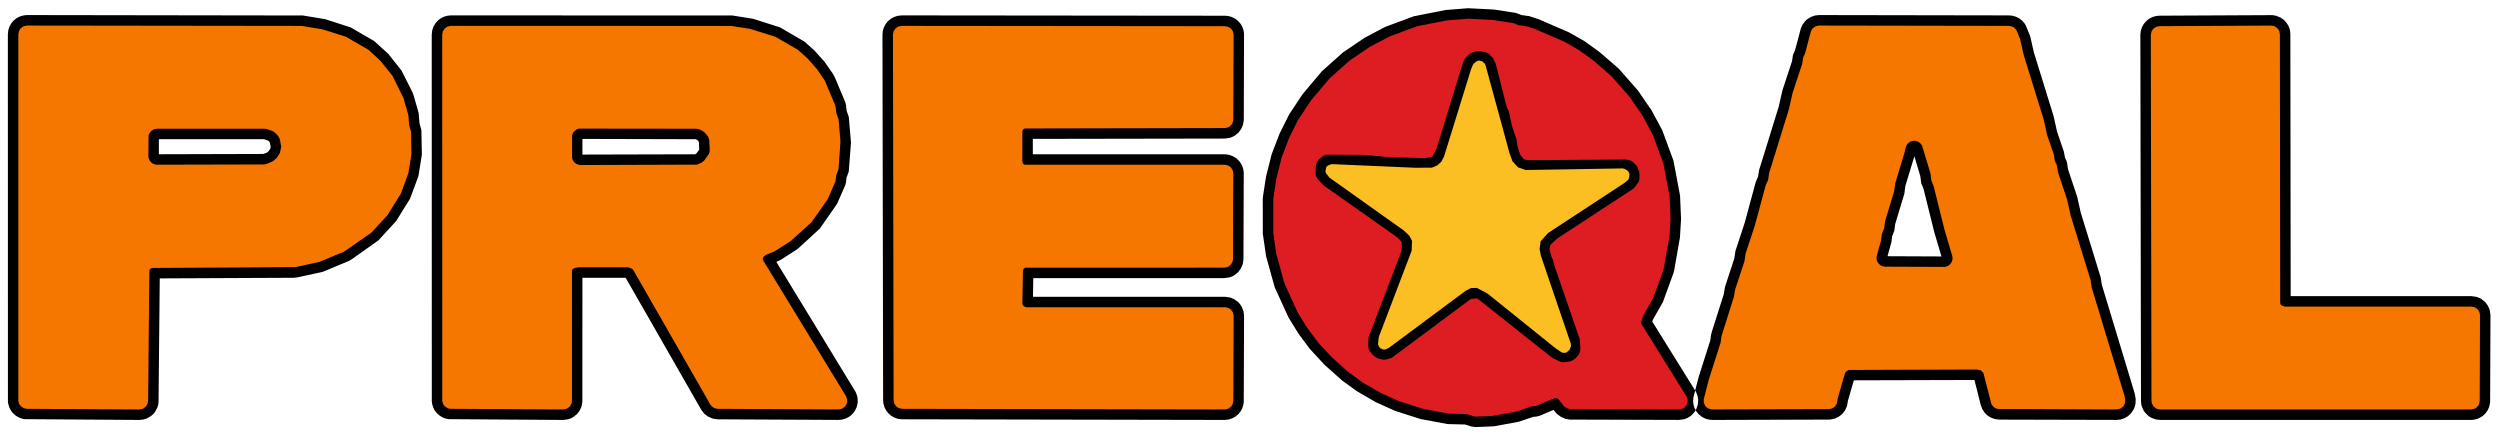
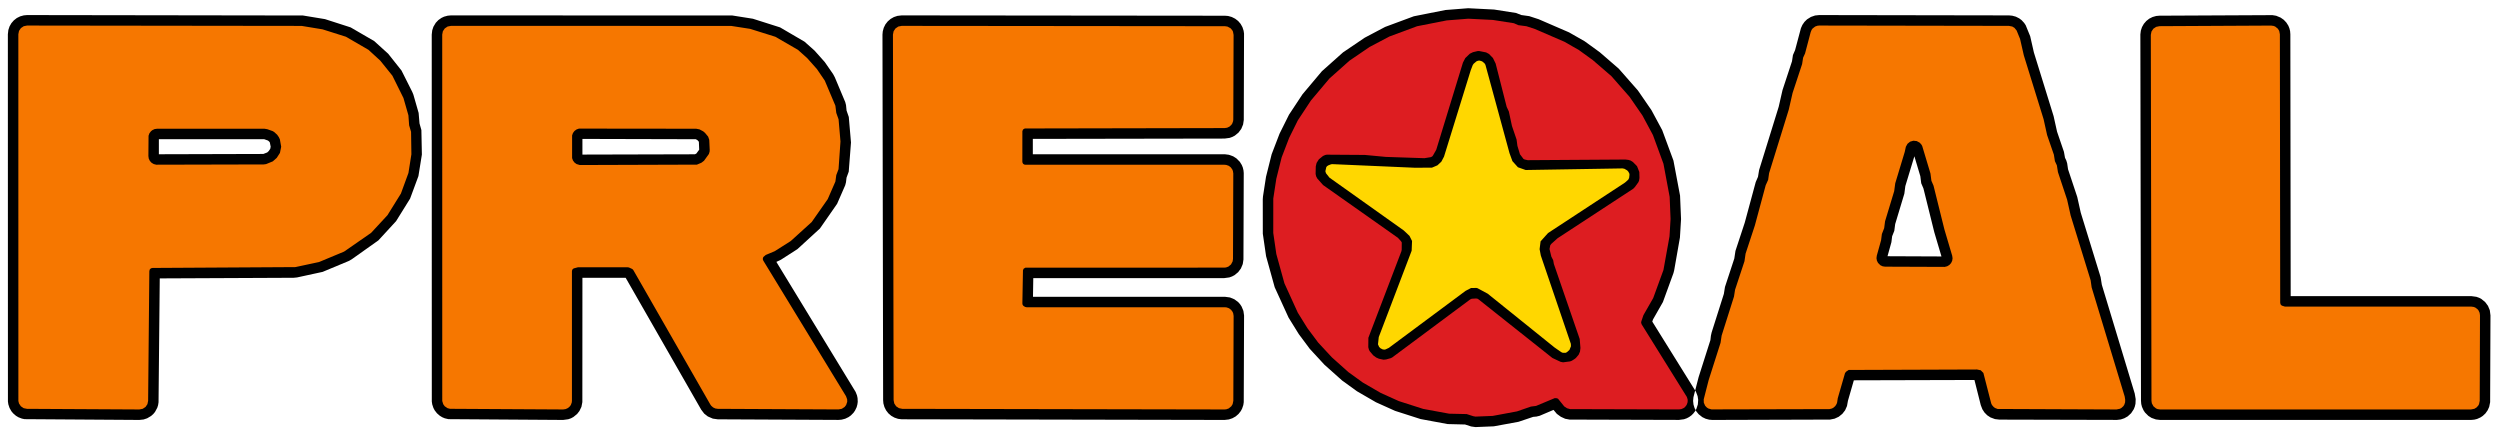
<svg xmlns="http://www.w3.org/2000/svg" viewBox="0 0 7632 1328">
  <path fill="#000000" fill-rule="evenodd" d="M24.2,1225.7L25.5,1234.5L29.1,1245.3L34.7,1255.3L40.0,1261.7L48.6,1269.2L56.2,1273.8L66.8,1277.9L75.0,1279.6L425.3,1282.0L438.3,1280.6L449.2,1277.0L461.2,1269.9L467.9,1264.0L473.2,1257.6L480.1,1244.8L482.6,1236.9L484.0,1228.1L487.7,849.9L896.4,848.0L906.7,847.0L984.9,830.0L1064.3,796.9L1073.7,791.6L1155.2,733.8L1209.2,675.1L1251.9,606.4L1277.4,537.5L1287.9,471.9L1286.4,397.0L1280.7,376.8L1278.0,344.8L1262.0,289.0L1258.5,280.5L1225.7,215.3L1185.1,164.1L1142.4,125.4L1070.4,83.6L992.2,58.4L924.8,47.3L82.6,46.0L72.7,46.9L61.7,49.9L51.4,55.0L42.3,62.1L34.8,70.7L29.1,80.7L25.5,91.6L24.0,104.6L24.2,1225.7ZM485.0,425.0L806.6,425.0L818.2,429.1L822.3,432.7L823.8,435.1L826.3,447.8L825.0,454.4L820.3,461.2L815.8,465.4L803.9,470.0L485.0,470.9L485.0,425.0ZM1318.2,1225.7L1319.5,1234.5L1323.1,1245.3L1327.0,1252.7L1334.0,1261.7L1342.6,1269.2L1350.2,1273.8L1357.8,1277.0L1369.0,1279.6L1719.1,1282.0L1734.7,1279.9L1743.1,1277.0L1750.5,1273.0L1761.8,1263.8L1768.9,1254.7L1775.0,1242.0L1777.8,1227.6L1778.0,848.0L1910.0,848.0L2140.6,1250.6L2149.8,1262.7L2160.9,1271.4L2176.2,1278.0L2191.2,1280.1L2559.7,1281.9L2569.4,1281.1L2580.4,1278.2L2590.5,1273.3L2597.6,1268.2L2605.5,1260.2L2610.2,1253.4L2615.1,1243.3L2617.4,1234.8L2618.5,1226.7L2618.0,1215.4L2616.2,1206.9L2612.0,1196.4L2370.1,799.5L2384.1,792.8L2434.4,760.5L2503.0,697.7L2555.5,622.2L2580.3,565.5L2582.6,556.6L2584.3,542.3L2591.0,524.1L2597.9,435.0L2591.2,357.1L2584.4,337.5L2582.7,320.7L2580.4,311.8L2548.5,235.9L2543.1,225.9L2517.8,189.4L2486.7,154.5L2456.0,127.2L2381.4,83.6L2298.4,57.2L2235.7,47.3L1376.6,47.0L1366.7,47.9L1355.6,50.9L1347.6,54.7L1338.2,61.3L1330.3,69.6L1323.1,81.7L1319.5,92.6L1318.0,105.6L1318.2,1225.7ZM1778.0,424.1L2124.0,425.0L2128.9,427.6L2133.5,432.7L2134.5,457.0L2125.8,468.8L2121.4,471.0L1778.0,471.9L1778.0,424.1ZM2696.0,1221.6L2696.8,1231.4L2699.9,1242.5L2705.0,1252.7L2712.0,1261.8L2720.7,1269.3L2730.6,1274.9L2741.5,1278.6L2752.8,1280.0L3738.4,1282.0L3751.4,1280.5L3762.2,1276.9L3772.2,1271.3L3780.9,1263.8L3788.0,1254.8L3791.9,1247.4L3795.6,1236.6L3796.9,1227.8L3797.9,963.2L3795.9,949.2L3790.3,935.7L3785.7,928.7L3779.8,922.1L3768.4,913.7L3754.9,908.1L3739.4,906.0L3153.5,906.0L3154.4,849.0L3737.5,849.0L3753.0,846.9L3761.3,843.9L3768.7,840.0L3779.9,830.8L3788.3,819.5L3793.9,806.1L3796.0,792.2L3796.9,528.2L3796.1,519.9L3794.0,511.2L3790.8,503.5L3784.7,493.7L3774.4,483.4L3764.6,477.2L3751.4,472.5L3740.0,471.0L3153.0,471.0L3153.0,424.0L3738.6,423.0L3754.0,420.9L3762.3,417.9L3769.7,414.0L3780.9,404.8L3789.3,393.5L3794.9,380.1L3797.0,366.2L3797.8,102.6L3796.5,93.8L3792.9,82.8L3787.3,72.8L3779.8,64.1L3770.7,57.1L3760.4,51.9L3749.3,48.8L3739.4,48.0L2752.6,47.0L2739.7,48.5L2728.8,52.1L2718.8,57.8L2710.1,65.3L2703.0,74.4L2697.9,84.7L2694.9,95.8L2694.0,105.7L2696.0,1221.6ZM3855.7,599.2L3855.0,608.0L3855.1,713.4L3865.1,782.1L3891.4,877.0L3933.7,969.5L3965.0,1020.0L3998.6,1065.1L4043.4,1113.6L4097.3,1161.7L4142.7,1194.5L4200.5,1228.0L4258.9,1254.3L4336.8,1279.3L4419.5,1294.6L4472.5,1295.9L4491.0,1301.9L4504.2,1303.8L4560.4,1301.5L4636.0,1287.6L4680.5,1272.6L4690.5,1271.7L4700.3,1269.3L4742.6,1251.3L4752.7,1263.4L4764.9,1272.3L4778.1,1278.4L4791.5,1280.9L5125.5,1281.9L5140.8,1279.9L5149.1,1277.0L5156.4,1273.2L5163.5,1268.1L5169.4,1262.3L5174.7,1255.4L5178.7,1248.2L5183.2,1234.5L5184.2,1220.6L5182.5,1209.4L5177.4,1196.0L5044.1,981.8L5046.3,975.2L5076.5,922.2L5108.7,833.8L5110.9,825.3L5128.5,725.2L5131.9,668.9L5128.9,597.3L5108.7,490.2L5074.4,397.3L5041.5,336.2L5000.2,276.2L4941.7,209.6L4883.7,159.4L4837.5,125.9L4790.0,98.8L4697.3,58.7L4668.5,49.3L4644.3,45.9L4628.2,39.6L4561.0,29.1L4481.9,25.1L4412.2,30.6L4316.1,49.7L4228.5,82.2L4166.2,115.1L4100.0,159.9L4035.5,217.4L3976.3,287.8L3935.1,350.1L3906.2,408.1L3882.1,470.9L3864.9,539.6L3855.7,599.2ZM5169.7,1212.7L5168.7,1223.9L5169.9,1235.1L5173.2,1245.8L5178.5,1255.8L5185.6,1264.5L5196.8,1273.4L5206.9,1278.3L5217.8,1281.2L5227.4,1282.0L5586.7,1280.9L5600.7,1278.1L5613.2,1272.3L5624.3,1263.4L5632.7,1252.6L5638.5,1239.5L5641.4,1223.5L5659.4,1161.0L6027.6,1160.0L6046.9,1236.8L6051.8,1249.4L6058.3,1259.4L6066.6,1267.8L6076.5,1274.3L6090.2,1279.4L6103.6,1281.0L6462.9,1281.9L6474.4,1280.5L6485.3,1276.8L6495.4,1271.1L6505.9,1261.5L6514.0,1249.2L6517.1,1241.4L6519.2,1232.7L6519.8,1218.5L6516.9,1201.4L6416.5,869.5L6412.8,846.2L6352.1,649.1L6341.4,601.2L6313.3,516.7L6310.7,498.8L6308.1,490.1L6304.0,481.5L6300.8,463.5L6279.8,402.0L6269.2,354.4L6209.0,160.0L6197.8,110.7L6184.0,76.9L6179.3,69.9L6171.5,61.5L6164.3,56.1L6154.0,50.9L6142.9,47.9L6133.0,47.0L5553.5,46.0L5541.1,47.3L5528.4,51.7L5516.5,59.1L5508.7,66.8L5502.4,75.9L5497.9,85.9L5480.0,153.1L5473.5,168.0L5470.6,187.1L5441.6,275.2L5430.0,326.0L5370.2,519.1L5366.8,539.8L5359.9,555.7L5326.4,679.6L5298.0,765.9L5294.5,789.2L5266.0,876.0L5262.6,897.2L5225.3,1014.8L5223.1,1024.5L5221.5,1038.3L5185.5,1151.4L5169.7,1212.7ZM5762.2,782.2L5774.1,739.3L5776.3,721.3L5782.9,704.7L5785.6,684.1L5813.6,591.2L5816.6,568.1L5844.2,477.1L5862.4,538.0L5865.1,559.4L5871.9,575.4L5905.0,708.9L5926.9,782.9L5762.2,782.2ZM6592.3,47.9L6582.4,48.8L6571.4,51.9L6561.2,57.0L6552.2,64.1L6544.7,72.8L6539.1,82.7L6535.5,93.6L6534.1,105.0L6536.0,1223.5L6536.8,1233.4L6539.0,1242.0L6543.7,1252.5L6548.3,1259.4L6558.6,1269.7L6568.3,1275.8L6581.6,1280.5L6594.5,1282.0L7543.5,1282.0L7553.4,1281.1L7562.0,1279.0L7572.4,1274.3L7579.4,1269.7L7587.7,1261.9L7594.3,1252.5L7599.0,1242.1L7601.9,1227.8L7602.9,962.8L7600.9,947.2L7595.3,933.7L7586.9,922.4L7575.7,913.1L7568.3,909.1L7559.9,906.1L7544.4,904.0L6993.0,904.0L6992.0,104.6L6991.2,94.7L6989.0,86.1L6985.8,78.3L6979.6,68.6L6971.7,60.3L6962.2,53.7L6948.7,48.1L6937.3,46.2L6592.3,47.9Z" />
  <path fill="#F67700" fill-rule="evenodd" d="M56.1,1224.1L58.0,1231.7L63.7,1240.3L72.3,1246.1L82.4,1248.1L425.5,1250.0L435.7,1248.0L444.3,1242.3L450.1,1233.8L452.2,1223.6L455.9,827.8L457.1,822.8L460.8,819.1L465.8,818.0L901.7,815.4L974.0,799.9L1050.4,768.1L1132.9,710.9L1182.9,656.9L1223.9,590.9L1246.9,528.0L1255.9,471.0L1254.9,402.4L1249.0,382.6L1246.8,352.0L1231.7,299.3L1197.9,231.1L1160.9,185.1L1124.9,152.1L1055.9,112.1L984.8,89.6L921.0,79.1L82.6,78.0L72.4,80.0L63.8,85.8L58.0,94.4L56.0,104.6L56.1,1224.1ZM807.5,393.0L816.2,394.5L832.3,400.2L837.0,403.0L846.1,411.3L851.3,418.8L854.4,425.5L858.4,448.0L854.6,466.8L844.9,481.9L832.8,492.6L812.3,501.0L805.0,502.0L477.0,502.8L469.4,500.9L462.7,496.9L457.5,491.2L454.1,484.1L453.0,476.4L453.5,414.4L456.1,407.0L460.8,400.8L464.8,397.5L471.9,394.1L479.6,393.0L807.5,393.0ZM1350.1,1224.2L1353.1,1234.0L1357.7,1240.3L1366.3,1246.1L1373.8,1248.0L1719.3,1250.0L1727.0,1248.8L1734.1,1245.5L1739.9,1240.3L1742.8,1236.0L1745.5,1228.6L1746.0,1223.4L1746.0,828.5L1746.7,824.3L1748.7,821.3L1751.7,819.3L1764.1,816.0L1916.2,816.0L1919.9,816.5L1928.7,820.5L1931.7,822.4L1933.8,825.2L2168.4,1234.7L2171.3,1238.8L2177.0,1243.8L2183.8,1247.0L2191.3,1248.1L2559.9,1249.9L2569.9,1248.0L2578.5,1242.4L2583.1,1236.4L2586.4,1226.7L2586.2,1219.1L2582.7,1209.5L2330.1,795.5L2328.5,790.7L2330.1,784.8L2337.7,778.3L2365.0,766.9L2413.9,735.9L2477.9,677.9L2526.9,607.9L2550.3,554.2L2553.0,534.5L2559.9,516.4L2565.8,431.9L2560.0,364.3L2553.0,344.6L2550.3,322.8L2517.9,246.1L2493.8,210.7L2464.0,177.2L2435.9,152.1L2366.9,112.2L2290.0,88.1L2232.0,79.1L1376.6,79.0L1366.4,81.0L1357.8,86.8L1352.0,95.4L1350.0,105.6L1350.1,1224.2ZM2125.4,393.0L2135.5,395.0L2146.8,401.0L2152.2,405.6L2161.8,417.1L2165.2,426.9L2166.6,457.6L2166.3,462.8L2164.1,470.1L2149.2,490.8L2141.3,496.8L2127.6,502.6L1770.0,503.8L1760.1,500.8L1753.8,496.2L1749.1,489.9L1746.5,482.6L1746.5,413.4L1749.1,406.1L1753.8,399.8L1760.1,395.2L1767.4,392.6L2125.4,393.0ZM2728.0,1221.5L2730.0,1231.7L2735.7,1240.3L2744.3,1246.0L2754.5,1248.1L3738.5,1250.0L3743.6,1249.5L3751.0,1246.9L3759.0,1240.3L3763.0,1233.7L3765.1,1223.5L3766.0,964.7L3764.8,956.9L3762.9,952.1L3758.2,945.8L3752.0,941.1L3744.6,938.5L3739.4,938.0L3134.2,938.0L3129.5,937.0L3124.2,933.7L3121.7,930.1L3121.1,926.0L3122.9,825.2L3125.0,820.3L3130.3,817.2L3737.5,817.0L3742.7,816.5L3750.0,813.9L3758.0,807.3L3762.9,798.2L3764.1,790.5L3765.0,529.7L3763.8,521.9L3761.8,517.1L3757.2,510.8L3750.9,506.1L3743.6,503.5L3738.4,503.0L3130.9,503.0L3126.8,502.3L3123.7,500.3L3121.7,497.2L3121.0,493.1L3121.1,400.4L3123.1,395.4L3128.5,392.2L3738.5,391.0L3746.2,389.9L3753.2,386.6L3759.0,381.3L3761.9,377.0L3764.5,369.7L3765.0,364.6L3765.9,106.6L3764.0,96.4L3761.5,91.8L3756.3,86.0L3747.1,81.1L3739.4,80.0L2752.6,79.0L2742.4,81.0L2733.8,86.8L2728.0,95.4L2726.0,105.6L2728.0,1221.5ZM5201.1,1219.2L5201.4,1229.4L5205.5,1238.7L5210.8,1244.2L5215.1,1247.0L5224.8,1249.8L5585.1,1248.9L5592.5,1247.1L5597.0,1244.7L5602.7,1239.7L5606.8,1233.2L5608.4,1228.4L5610.3,1215.8L5632.5,1139.0L5635.8,1134.7L5643.6,1129.4L6035.4,1128.0L6046.8,1130.4L6054.9,1138.6L6078.8,1231.6L6081.1,1236.4L6086.3,1242.5L6090.7,1245.6L6098.3,1248.5L6461.4,1250.0L6471.6,1247.9L6476.2,1245.4L6482.1,1240.1L6484.9,1235.8L6487.5,1228.3L6487.8,1220.5L6486.3,1210.7L6385.4,877.4L6382.3,855.6L6321.3,657.9L6310.5,609.6L6282.5,525.4L6279.2,504.8L6273.2,491.9L6270.1,472.3L6249.4,412.3L6238.7,363.9L6178.3,168.9L6166.9,119.0L6156.4,93.2L6149.8,85.1L6143.1,81.0L6132.9,79.0L5553.5,78.0L5548.5,78.5L5541.5,80.9L5533.6,86.9L5530.6,91.0L5527.7,97.9L5510.5,163.1L5504.5,176.2L5501.5,195.6L5472.4,283.8L5460.7,334.9L5400.7,528.6L5397.8,549.0L5390.3,565.6L5357.2,688.4L5328.9,774.3L5325.5,797.6L5296.8,884.5L5293.5,905.4L5255.8,1024.5L5252.5,1046.5L5216.2,1160.3L5201.1,1219.2ZM5742.6,733.3L5745.0,714.4L5752.0,696.5L5754.7,675.6L5782.6,583.5L5785.8,559.5L5814.7,464.0L5818.2,448.1L5823.2,439.0L5831.2,432.5L5841.1,429.6L5851.4,430.7L5860.5,435.6L5865.7,441.4L5868.2,446.0L5893.3,529.6L5896.2,551.9L5902.7,566.9L5935.9,700.5L5959.7,780.8L5960.8,788.5L5959.6,796.2L5956.2,803.2L5951.0,808.9L5944.3,812.9L5936.7,814.8L5755.0,814.1L5747.4,813.0L5740.4,809.7L5733.2,802.5L5729.8,795.6L5728.5,788.1L5729.5,780.4L5742.6,733.3ZM6592.4,79.9L6582.3,82.0L6573.7,87.7L6568.0,96.3L6566.0,106.5L6568.0,1223.5L6569.1,1231.2L6574.0,1240.3L6582.0,1246.9L6586.8,1248.9L6594.5,1250.0L7543.5,1250.0L7553.7,1248.0L7560.3,1244.0L7565.6,1238.2L7568.0,1233.7L7570.1,1223.5L7570.9,962.6L7569.8,954.9L7566.5,947.8L7563.2,943.8L7556.9,939.1L7552.1,937.1L7544.4,936.0L6975.5,936.0L6965.9,933.0L6962.1,929.2L6961.0,924.2L6960.0,104.6L6958.0,94.4L6953.9,87.7L6945.9,81.2L6941.1,79.2L6933.3,78.1L6592.4,79.9Z" />
  <path fill="#DD1D21" fill-rule="evenodd" d="M3887.1,606.0L3887.0,711.1L3896.4,775.6L3921.1,865.0L3961.9,954.5L3991.4,1002.0L4024.2,1045.9L4065.9,1090.8L4116.1,1135.8L4160.2,1167.7L4215.2,1199.6L4270.4,1224.5L4344.7,1248.3L4424.0,1262.9L4477.5,1264.1L4497.4,1270.5L4504.4,1271.8L4556.9,1269.7L4631.0,1255.9L4673.6,1241.2L4689.3,1239.2L4746.5,1215.3L4752.9,1215.8L4756.4,1217.3L4775.3,1240.7L4783.8,1246.3L4793.1,1248.9L5125.6,1249.9L5133.2,1248.8L5140.2,1245.6L5144.2,1242.4L5148.9,1236.3L5151.6,1229.1L5152.2,1224.0L5151.9,1218.9L5149.5,1211.6L5011.7,990.3L5010.0,985.4L5010.6,981.2L5017.1,962.0L5046.9,910.0L5078.2,824.2L5096.7,721.5L5099.9,668.6L5097.1,600.9L5078.2,499.9L5046.1,412.3L5014.2,352.8L4974.9,295.8L4919.2,232.4L4862.8,183.7L4820.1,152.8L4775.7,127.4L4685.9,88.6L4660.0,80.1L4635.0,76.8L4621.6,70.9L4557.6,60.9L4482.3,57.1L4416.5,62.3L4326.0,80.1L4241.7,111.4L4181.2,143.3L4119.7,185.2L4058.5,239.7L4002.0,306.8L3961.9,367.6L3935.5,420.9L3912.6,480.5L3896.3,545.8L3887.1,606.0ZM4016.8,508.0L4019.3,497.4L4026.3,486.3L4038.8,476.2L4045.7,473.1L4050.7,472.2L4166.8,473.0L4230.7,479.0L4348.3,482.9L4367.2,479.9L4371.8,478.0L4374.5,474.9L4384.6,457.1L4466.1,191.0L4473.3,177.2L4487.0,164.0L4496.7,159.3L4510.4,156.0L4515.2,155.7L4536.8,160.0L4545.7,164.8L4557.7,177.2L4565.9,194.0L4599.6,326.3L4606.2,340.3L4615.7,384.6L4629.8,426.0L4632.4,445.4L4640.1,470.9L4651.0,485.3L4654.7,487.0L4663.9,489.0L4961.9,487.0L4970.9,488.1L4977.9,490.1L4985.1,494.7L4997.5,507.3L5004.5,525.1L5005.0,543.2L5003.7,551.6L5001.4,556.7L4990.8,571.2L4985.9,576.2L4755.0,727.3L4735.6,744.7L4732.6,748.9L4730.4,760.3L4735.9,783.2L4741.6,794.5L4743.6,805.8L4822.5,1034.9L4824.8,1062.3L4823.4,1073.4L4819.2,1083.0L4810.8,1092.9L4806.7,1096.1L4798.4,1101.3L4793.1,1103.3L4771.7,1106.1L4764.2,1104.6L4739.1,1092.8L4513.3,913.6L4510.2,911.8L4505.8,911.2L4492.9,912.0L4488.2,914.1L4250.0,1091.3L4245.4,1093.5L4231.6,1097.3L4223.7,1098.1L4209.5,1095.1L4201.2,1091.4L4192.3,1084.9L4181.6,1072.3L4179.1,1067.6L4177.1,1060.0L4177.4,1031.1L4278.2,767.1L4279.1,762.7L4279.3,740.2L4277.3,736.8L4267.6,726.0L4039.1,564.9L4021.4,544.9L4017.9,538.3L4016.3,531.0L4016.8,508.0Z" />
-   <path fill="#FBBF24" fill-rule="evenodd" d="M4055.7,504.5L4051.3,507.2L4048.9,510.3L4046.1,522.8L4048.0,528.9L4058.6,542.3L4285.3,703.5L4302.9,720.1L4310.7,735.7L4309.5,765.4L4209.1,1029.0L4206.7,1051.2L4210.1,1058.9L4214.0,1063.0L4220.4,1066.4L4225.7,1067.4L4229.8,1066.7L4240.0,1061.9L4474.0,888.0L4490.7,879.3L4507.0,879.0L4510.7,879.9L4541.7,896.6L4745.6,1060.7L4766.1,1075.0L4771.1,1077.1L4779.7,1077.0L4783.2,1075.3L4791.2,1068.3L4795.8,1057.1L4795.5,1049.6L4703.8,780.1L4700.1,760.6L4703.1,736.8L4725.9,711.4L4960.6,557.5L4970.7,548.6L4973.4,543.0L4974.5,533.5L4974.0,529.6L4970.7,523.6L4967.4,520.1L4959.1,515.3L4953.3,514.1L4657.5,519.0L4633.9,510.6L4617.1,491.9L4608.2,467.5L4534.7,197.8L4531.8,193.2L4524.6,187.3L4517.2,185.0L4512.2,185.3L4507.3,187.3L4498.6,194.7L4495.8,199.1L4489.9,214.4L4408.3,478.1L4400.1,493.6L4388.2,504.7L4371.3,511.9L4317.3,512.0L4067.7,501.1L4063.7,501.5L4055.7,504.5Z" />
+   <path fill="#FFD700" fill-rule="evenodd" d="M4055.7,504.5L4051.3,507.2L4048.9,510.3L4046.1,522.8L4048.0,528.9L4058.6,542.3L4285.3,703.5L4302.9,720.1L4310.7,735.7L4309.5,765.4L4209.1,1029.0L4206.7,1051.2L4210.1,1058.9L4214.0,1063.0L4220.4,1066.4L4225.7,1067.4L4229.8,1066.7L4240.0,1061.9L4474.0,888.0L4490.7,879.3L4507.0,879.0L4510.7,879.9L4541.7,896.6L4745.6,1060.7L4766.1,1075.0L4771.1,1077.1L4779.7,1077.0L4783.2,1075.3L4791.2,1068.3L4795.8,1057.1L4795.5,1049.6L4703.8,780.1L4700.1,760.6L4703.1,736.8L4725.9,711.4L4960.6,557.5L4970.7,548.6L4973.4,543.0L4974.5,533.5L4974.0,529.6L4970.7,523.6L4967.4,520.1L4959.1,515.3L4953.3,514.1L4657.5,519.0L4633.9,510.6L4617.1,491.9L4608.2,467.5L4534.7,197.8L4531.8,193.2L4524.6,187.3L4517.2,185.0L4512.2,185.3L4507.3,187.3L4498.6,194.7L4495.8,199.1L4489.9,214.4L4408.3,478.1L4400.1,493.6L4388.2,504.7L4371.3,511.9L4317.3,512.0L4067.7,501.1L4063.7,501.5L4055.7,504.5Z" />
</svg>
